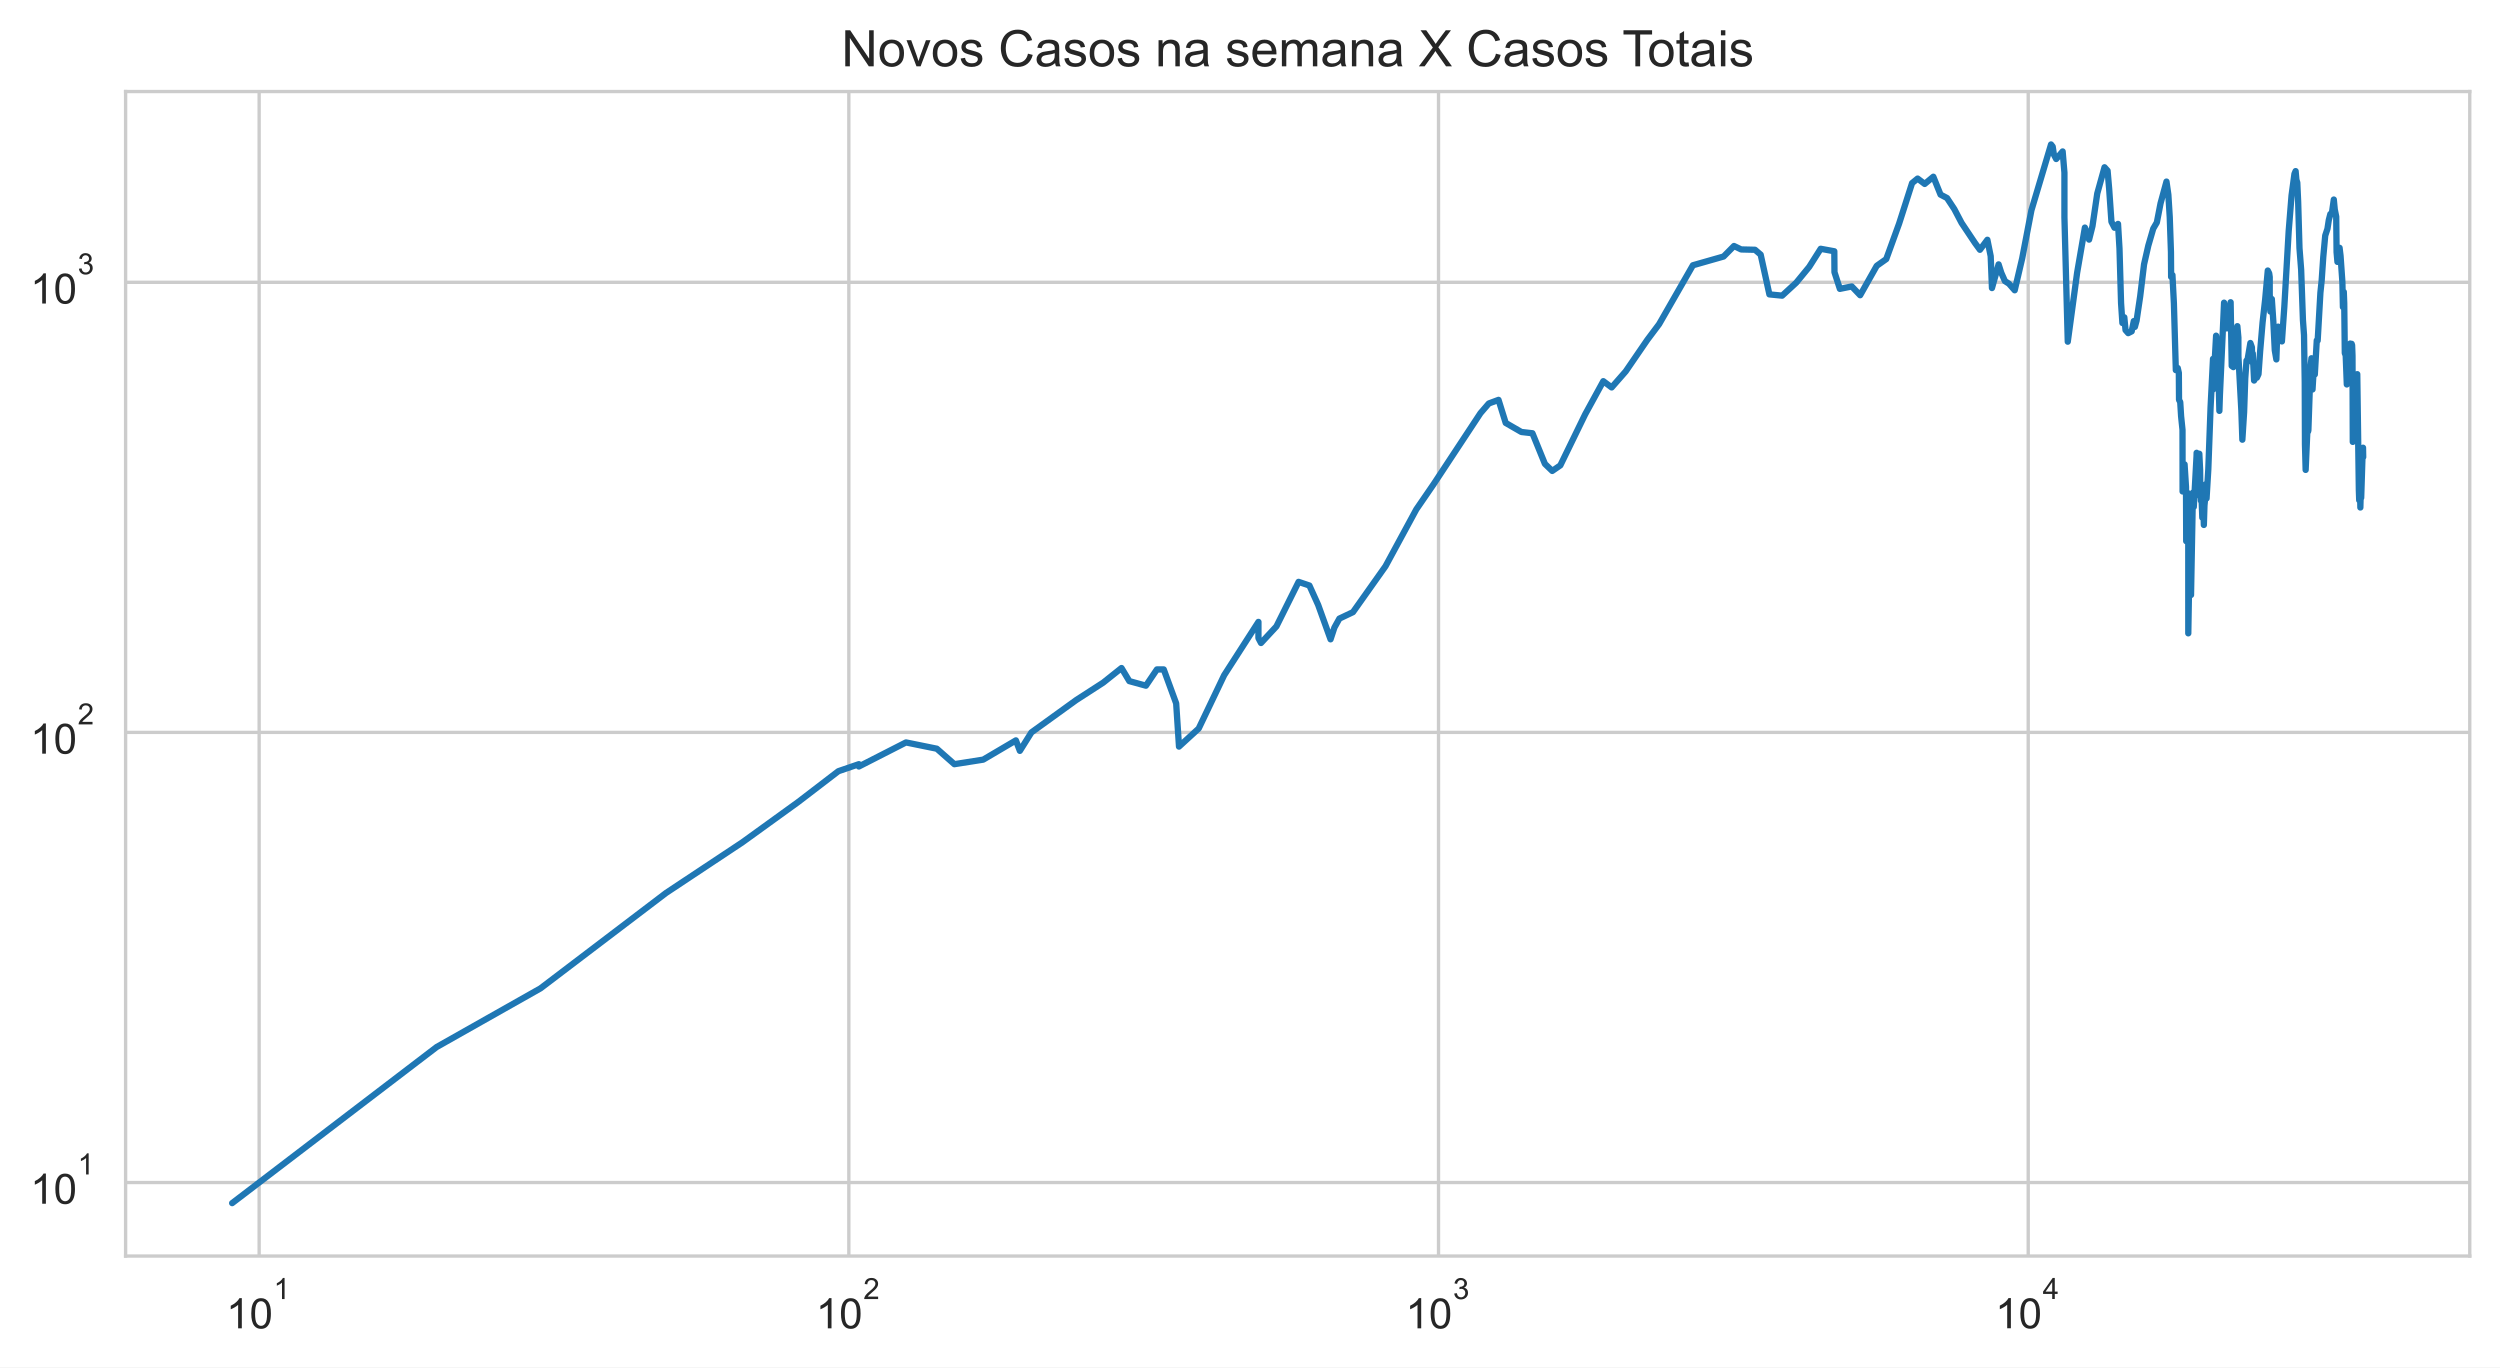
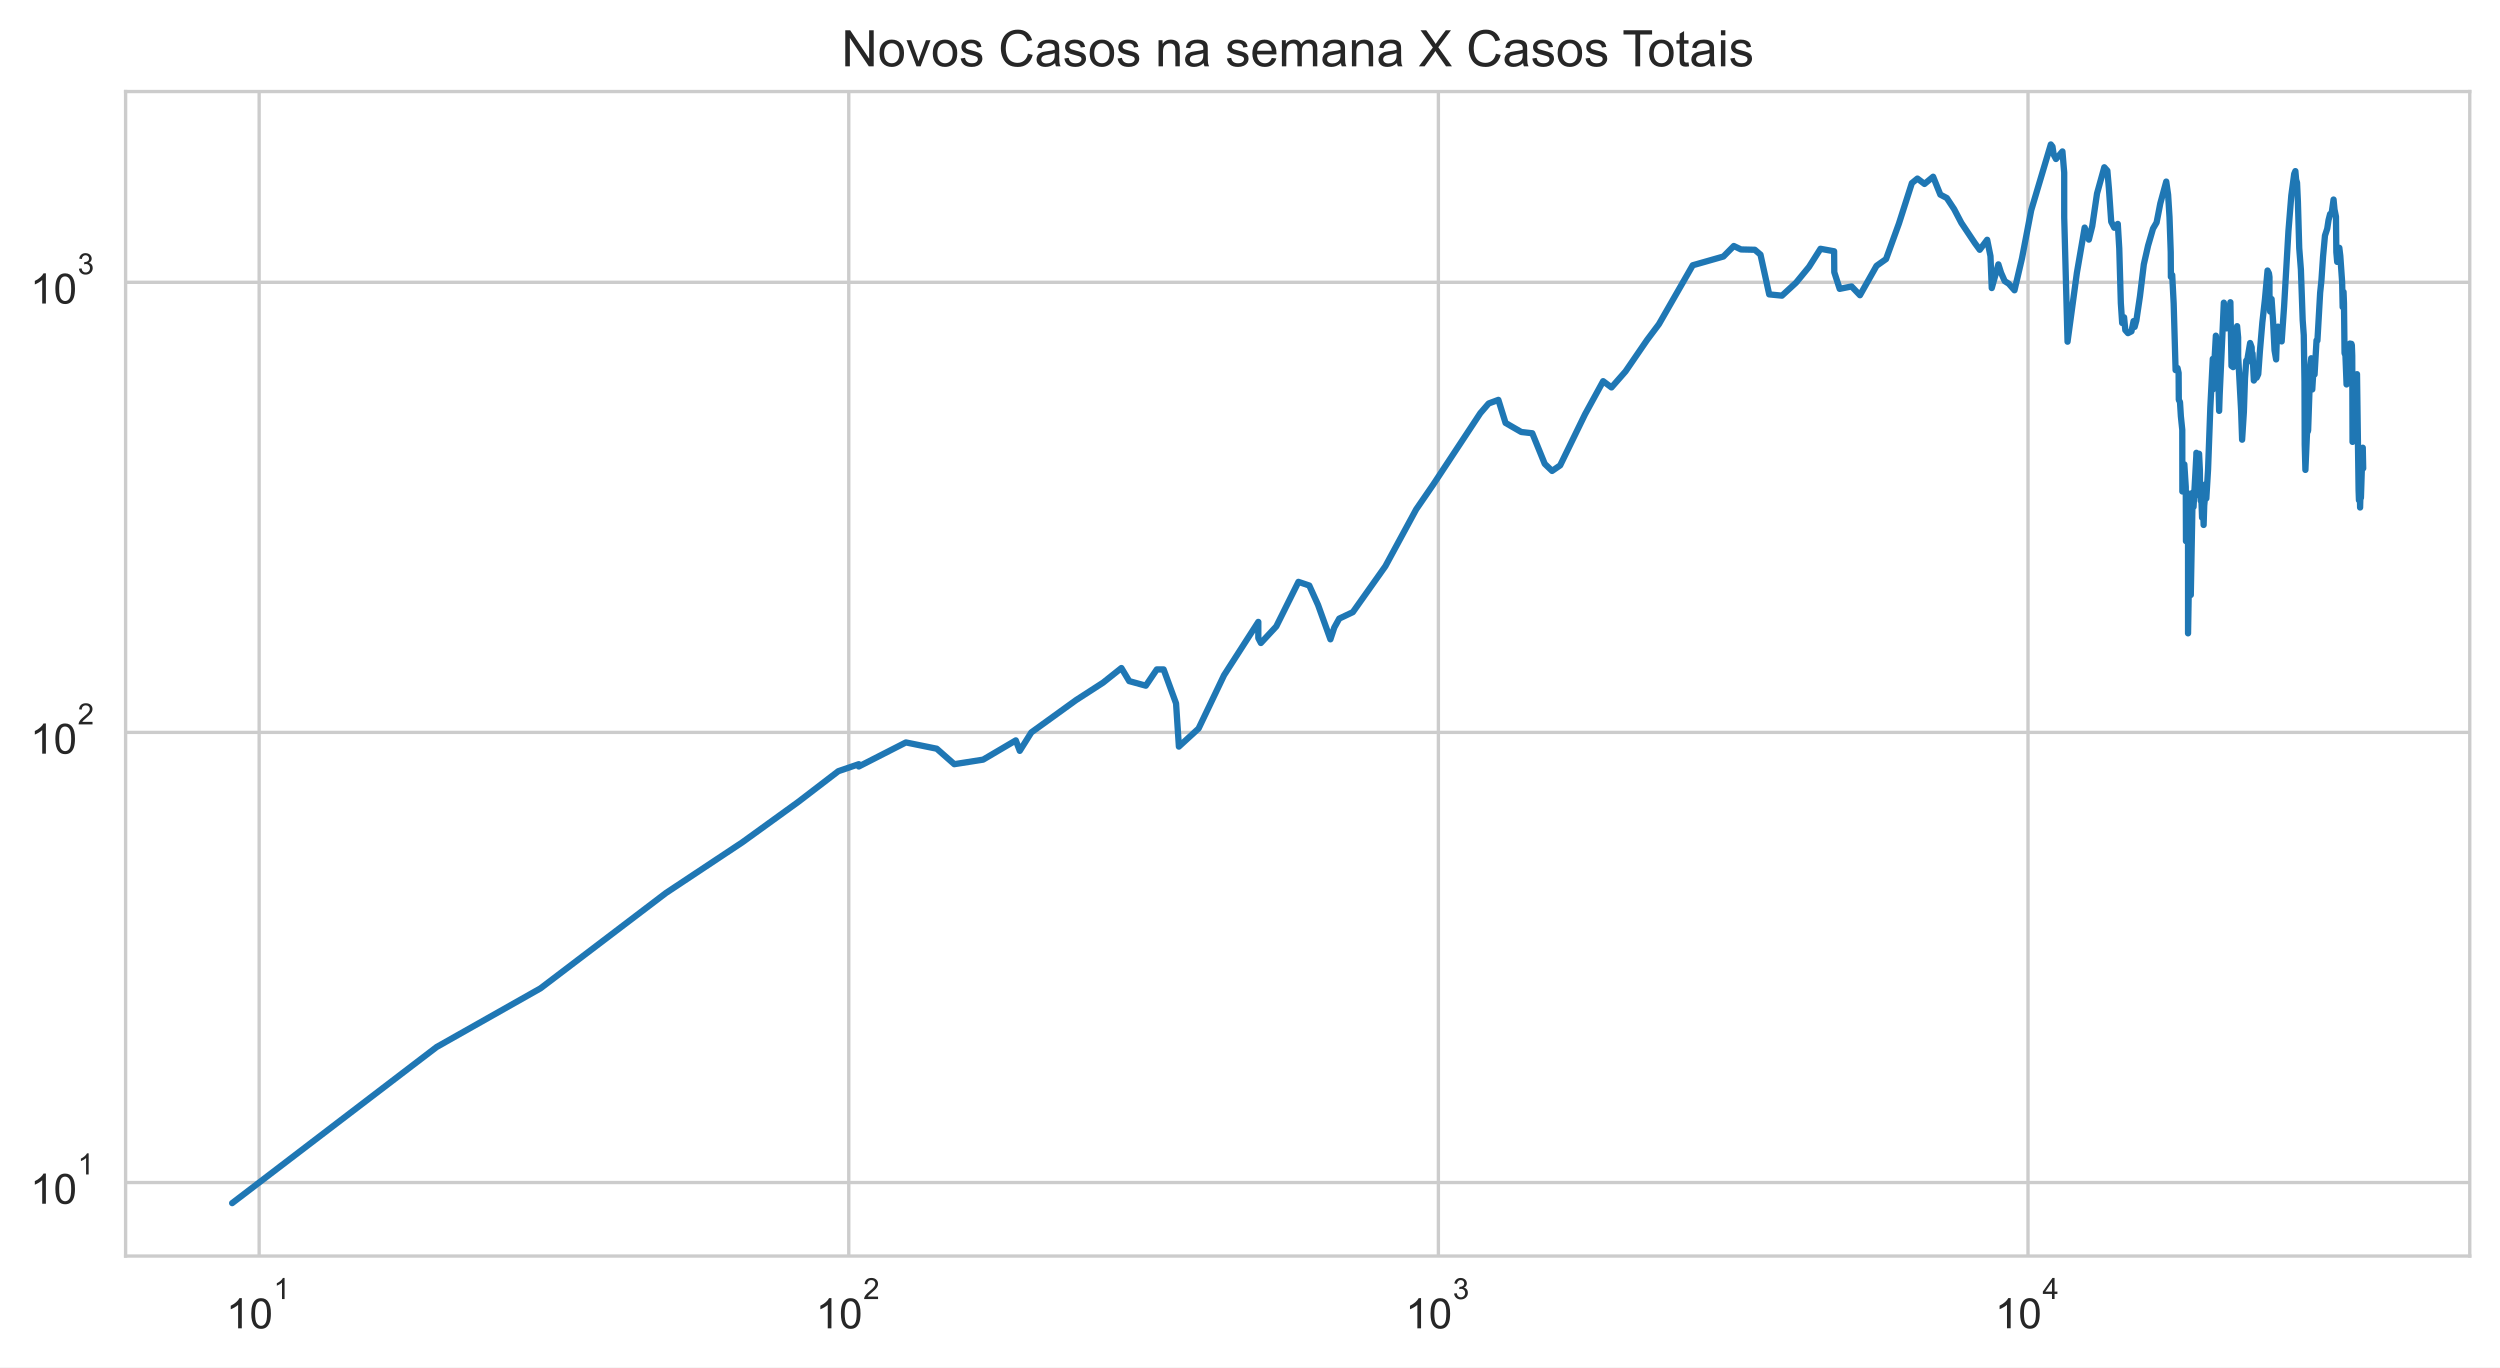
<svg xmlns="http://www.w3.org/2000/svg" xmlns:xlink="http://www.w3.org/1999/xlink" height="325.489pt" version="1.1" viewBox="0 0 595.1 325.489" width="595.1pt">
  <defs>
    <style type="text/css">*{stroke-linecap:butt;stroke-linejoin:round;}</style>
  </defs>
  <g id="figure_1">
    <g id="patch_1">
      <path d="M 0 325.489  L 595.1 325.489  L 595.1 0  L 0 0  z " style="fill:#ffffff;" />
    </g>
    <g id="axes_1">
      <g id="patch_2">
        <path d="M 29.9 298.989  L 587.9 298.989  L 587.9 21.789  L 29.9 21.789  z " style="fill:#ffffff;" />
      </g>
      <g id="matplotlib.axis_1">
        <g id="xtick_1">
          <g id="line2d_1">
-             <path clip-path="url(#paba0703acf)" d="M 61.687 298.989  L 61.687 21.789  " style="fill:none;stroke:#cccccc;stroke-linecap:round;stroke-width:0.8;" />
+             <path clip-path="url(#pf7340a1456)" d="M 61.686 298.989  L 61.686 21.789  " style="fill:none;stroke:#cccccc;stroke-linecap:round;stroke-width:0.8;" />
          </g>
          <g id="text_1">
-             <g style="fill:#262626;" transform="translate(53.83661 316.3019)scale(0.1 -0.1)">
+             <g style="fill:#262626;" transform="translate(53.83584 316.3019)scale(0.1 -0.1)">
              <defs>
                <path d="M 37.25 0  L 28.469 0  L 28.469 56  Q 25.297 52.984 20.141 49.953  Q 14.984 46.922 10.891 45.406  L 10.891 53.906  Q 18.266 57.375 23.781 62.297  Q 29.297 67.234 31.594 71.875  L 37.25 71.875  z " id="ArialMT-49" />
                <path d="M 4.156 35.297  Q 4.156 48 6.766 55.734  Q 9.375 63.484 14.516 67.672  Q 19.672 71.875 27.484 71.875  Q 33.25 71.875 37.594 69.547  Q 41.938 67.234 44.766 62.859  Q 47.609 58.5 49.219 52.219  Q 50.828 45.953 50.828 35.297  Q 50.828 22.703 48.234 14.969  Q 45.656 7.234 40.5 3  Q 35.359 -1.219 27.484 -1.219  Q 17.141 -1.219 11.234 6.203  Q 4.156 15.141 4.156 35.297  z M 13.188 35.297  Q 13.188 17.672 17.312 11.828  Q 21.438 6 27.484 6  Q 33.547 6 37.672 11.859  Q 41.797 17.719 41.797 35.297  Q 41.797 52.984 37.672 58.781  Q 33.547 64.594 27.391 64.594  Q 21.344 64.594 17.719 59.469  Q 13.188 52.938 13.188 35.297  z " id="ArialMT-48" />
              </defs>
              <use transform="translate(0 0.99375)" xlink:href="#ArialMT-49" />
              <use transform="translate(55.61523 0.99375)" xlink:href="#ArialMT-48" />
              <use transform="translate(112.9728 70.6875)scale(0.7)" xlink:href="#ArialMT-49" />
            </g>
          </g>
        </g>
        <g id="xtick_2">
          <g id="line2d_2">
-             <path clip-path="url(#paba0703acf)" d="M 202.056 298.989  L 202.056 21.789  " style="fill:none;stroke:#cccccc;stroke-linecap:round;stroke-width:0.8;" />
+             <path clip-path="url(#pf7340a1456)" d="M 202.039 298.989  L 202.039 21.789  " style="fill:none;stroke:#cccccc;stroke-linecap:round;stroke-width:0.8;" />
          </g>
          <g id="text_2">
-             <g style="fill:#262626;" transform="translate(194.2064 316.3019)scale(0.1 -0.1)">
+             <g style="fill:#262626;" transform="translate(194.1888 316.3019)scale(0.1 -0.1)">
              <defs>
                <path d="M 50.344 8.453  L 50.344 0  L 3.031 0  Q 2.938 3.172 4.047 6.109  Q 5.859 10.938 9.828 15.625  Q 13.812 20.312 21.344 26.469  Q 33.016 36.031 37.109 41.625  Q 41.219 47.219 41.219 52.203  Q 41.219 57.422 37.469 61  Q 33.734 64.594 27.734 64.594  Q 21.391 64.594 17.578 60.781  Q 13.766 56.984 13.719 50.25  L 4.688 51.172  Q 5.609 61.281 11.656 66.578  Q 17.719 71.875 27.938 71.875  Q 38.234 71.875 44.234 66.156  Q 50.25 60.453 50.25 52  Q 50.25 47.703 48.484 43.547  Q 46.734 39.406 42.656 34.812  Q 38.578 30.219 29.109 22.219  Q 21.188 15.578 18.938 13.203  Q 16.703 10.844 15.234 8.453  z " id="ArialMT-50" />
              </defs>
              <use transform="translate(0 0.99375)" xlink:href="#ArialMT-49" />
              <use transform="translate(55.61523 0.99375)" xlink:href="#ArialMT-48" />
              <use transform="translate(112.9728 70.6875)scale(0.7)" xlink:href="#ArialMT-50" />
            </g>
          </g>
        </g>
        <g id="xtick_3">
          <g id="line2d_3">
-             <path clip-path="url(#paba0703acf)" d="M 342.426 298.989  L 342.426 21.789  " style="fill:none;stroke:#cccccc;stroke-linecap:round;stroke-width:0.8;" />
+             <path clip-path="url(#pf7340a1456)" d="M 342.392 298.989  L 342.392 21.789  " style="fill:none;stroke:#cccccc;stroke-linecap:round;stroke-width:0.8;" />
          </g>
          <g id="text_3">
-             <g style="fill:#262626;" transform="translate(334.5763 316.3019)scale(0.1 -0.1)">
+             <g style="fill:#262626;" transform="translate(334.5418 316.3019)scale(0.1 -0.1)">
              <defs>
                <path d="M 4.203 18.891  L 12.984 20.062  Q 14.5 12.594 18.141 9.297  Q 21.781 6 27 6  Q 33.203 6 37.469 10.297  Q 41.75 14.594 41.75 20.953  Q 41.75 27 37.797 30.922  Q 33.844 34.859 27.734 34.859  Q 25.25 34.859 21.531 33.891  L 22.516 41.609  Q 23.391 41.5 23.922 41.5  Q 29.547 41.5 34.031 44.422  Q 38.531 47.359 38.531 53.469  Q 38.531 58.297 35.25 61.469  Q 31.984 64.656 26.812 64.656  Q 21.688 64.656 18.266 61.422  Q 14.844 58.203 13.875 51.766  L 5.078 53.328  Q 6.688 62.156 12.391 67.016  Q 18.109 71.875 26.609 71.875  Q 32.469 71.875 37.391 69.359  Q 42.328 66.844 44.938 62.5  Q 47.562 58.156 47.562 53.266  Q 47.562 48.641 45.062 44.828  Q 42.578 41.016 37.703 38.766  Q 44.047 37.312 47.562 32.688  Q 51.078 28.078 51.078 21.141  Q 51.078 11.766 44.234 5.25  Q 37.406 -1.266 26.953 -1.266  Q 17.531 -1.266 11.297 4.344  Q 5.078 9.969 4.203 18.891  z " id="ArialMT-51" />
              </defs>
              <use transform="translate(0 0.99375)" xlink:href="#ArialMT-49" />
              <use transform="translate(55.61523 0.99375)" xlink:href="#ArialMT-48" />
              <use transform="translate(112.9728 70.6875)scale(0.7)" xlink:href="#ArialMT-51" />
            </g>
          </g>
        </g>
        <g id="xtick_4">
          <g id="line2d_4">
-             <path clip-path="url(#paba0703acf)" d="M 482.796 298.989  L 482.796 21.789  " style="fill:none;stroke:#cccccc;stroke-linecap:round;stroke-width:0.8;" />
+             <path clip-path="url(#pf7340a1456)" d="M 482.745 298.989  L 482.745 21.789  " style="fill:none;stroke:#cccccc;stroke-linecap:round;stroke-width:0.8;" />
          </g>
          <g id="text_4">
-             <g style="fill:#262626;" transform="translate(474.9461 316.2019)scale(0.1 -0.1)">
+             <g style="fill:#262626;" transform="translate(474.8947 316.2019)scale(0.1 -0.1)">
              <defs>
                <path d="M 32.328 0  L 32.328 17.141  L 1.266 17.141  L 1.266 25.203  L 33.938 71.578  L 41.109 71.578  L 41.109 25.203  L 50.781 25.203  L 50.781 17.141  L 41.109 17.141  L 41.109 0  z M 32.328 25.203  L 32.328 57.469  L 9.906 25.203  z " id="ArialMT-52" />
              </defs>
              <use transform="translate(0 0.201563)" xlink:href="#ArialMT-49" />
              <use transform="translate(55.61523 0.201563)" xlink:href="#ArialMT-48" />
              <use transform="translate(112.9728 69.89531)scale(0.7)" xlink:href="#ArialMT-52" />
            </g>
          </g>
        </g>
        <g id="xtick_5" />
        <g id="xtick_6" />
        <g id="xtick_7" />
        <g id="xtick_8" />
        <g id="xtick_9" />
        <g id="xtick_10" />
        <g id="xtick_11" />
        <g id="xtick_12" />
        <g id="xtick_13" />
        <g id="xtick_14" />
        <g id="xtick_15" />
        <g id="xtick_16" />
        <g id="xtick_17" />
        <g id="xtick_18" />
        <g id="xtick_19" />
        <g id="xtick_20" />
        <g id="xtick_21" />
        <g id="xtick_22" />
        <g id="xtick_23" />
        <g id="xtick_24" />
        <g id="xtick_25" />
        <g id="xtick_26" />
        <g id="xtick_27" />
        <g id="xtick_28" />
        <g id="xtick_29" />
        <g id="xtick_30" />
        <g id="xtick_31" />
        <g id="xtick_32" />
        <g id="xtick_33" />
        <g id="xtick_34" />
        <g id="xtick_35" />
        <g id="xtick_36" />
      </g>
      <g id="matplotlib.axis_2">
        <g id="ytick_1">
          <g id="line2d_5">
-             <path clip-path="url(#paba0703acf)" d="M 29.9 281.487  L 587.9 281.487  " style="fill:none;stroke:#cccccc;stroke-linecap:round;stroke-width:0.8;" />
+             <path clip-path="url(#pf7340a1456)" d="M 29.9 281.487  L 587.9 281.487  " style="fill:none;stroke:#cccccc;stroke-linecap:round;stroke-width:0.8;" />
          </g>
          <g id="text_5">
            <g style="fill:#262626;" transform="translate(7.2 286.643)scale(0.1 -0.1)">
              <use transform="translate(0 0.99375)" xlink:href="#ArialMT-49" />
              <use transform="translate(55.61523 0.99375)" xlink:href="#ArialMT-48" />
              <use transform="translate(112.9728 70.6875)scale(0.7)" xlink:href="#ArialMT-49" />
            </g>
          </g>
        </g>
        <g id="ytick_2">
          <g id="line2d_6">
-             <path clip-path="url(#paba0703acf)" d="M 29.9 174.342  L 587.9 174.342  " style="fill:none;stroke:#cccccc;stroke-linecap:round;stroke-width:0.8;" />
+             <path clip-path="url(#pf7340a1456)" d="M 29.9 174.342  L 587.9 174.342  " style="fill:none;stroke:#cccccc;stroke-linecap:round;stroke-width:0.8;" />
          </g>
          <g id="text_6">
            <g style="fill:#262626;" transform="translate(7.2 179.4987)scale(0.1 -0.1)">
              <use transform="translate(0 0.99375)" xlink:href="#ArialMT-49" />
              <use transform="translate(55.61523 0.99375)" xlink:href="#ArialMT-48" />
              <use transform="translate(112.9728 70.6875)scale(0.7)" xlink:href="#ArialMT-50" />
            </g>
          </g>
        </g>
        <g id="ytick_3">
          <g id="line2d_7">
-             <path clip-path="url(#paba0703acf)" d="M 29.9 67.198  L 587.9 67.198  " style="fill:none;stroke:#cccccc;stroke-linecap:round;stroke-width:0.8;" />
+             <path clip-path="url(#pf7340a1456)" d="M 29.9 67.198  L 587.9 67.198  " style="fill:none;stroke:#cccccc;stroke-linecap:round;stroke-width:0.8;" />
          </g>
          <g id="text_7">
            <g style="fill:#262626;" transform="translate(7.2 72.35434)scale(0.1 -0.1)">
              <use transform="translate(0 0.99375)" xlink:href="#ArialMT-49" />
              <use transform="translate(55.61523 0.99375)" xlink:href="#ArialMT-48" />
              <use transform="translate(112.9728 70.6875)scale(0.7)" xlink:href="#ArialMT-51" />
            </g>
          </g>
        </g>
        <g id="ytick_4" />
        <g id="ytick_5" />
        <g id="ytick_6" />
        <g id="ytick_7" />
        <g id="ytick_8" />
        <g id="ytick_9" />
        <g id="ytick_10" />
        <g id="ytick_11" />
        <g id="ytick_12" />
        <g id="ytick_13" />
        <g id="ytick_14" />
        <g id="ytick_15" />
        <g id="ytick_16" />
        <g id="ytick_17" />
        <g id="ytick_18" />
        <g id="ytick_19" />
        <g id="ytick_20" />
        <g id="ytick_21" />
        <g id="ytick_22" />
        <g id="ytick_23" />
      </g>
      <g id="line2d_8">
-         <path clip-path="url(#paba0703acf)" d="M 55.264 286.389  L 103.942 249.233  L 128.66 235.269  L 158.569 212.544  L 176.726 200.499  L 189.959 190.939  L 199.568 183.577  L 204.447 181.905  L 204.447 182.455  L 215.66 176.729  L 223.002 178.222  L 227.179 181.905  L 234.045 180.823  L 241.823 176.242  L 242.769 178.731  L 245.519 174.342  L 256.184 166.641  L 262.607 162.493  L 266.963 159.019  L 268.826 162.134  L 272.773 163.22  L 275.392 159.355  L 277.018 159.355  L 279.975 167.436  L 280.65 177.719  L 285.336 173.421  L 291.4 160.724  L 299.558 148.037  L 299.558 151.894  L 300.171 153.057  L 303.838 149.107  L 309.114 138.508  L 311.69 139.377  L 313.774 143.988  L 316.725 152.182  L 317.647 149.378  L 318.826 147.251  L 322.06 145.716  L 329.806 134.783  L 337.144 121.248  L 341.257 115.258  L 352.413 98.348  L 354.398 96.043  L 356.708 95.186  L 358.42 100.678  L 362.149 102.829  L 364.782 103.13  L 367.751 110.42  L 369.496 112.1  L 371.421 110.775  L 377.337 98.622  L 381.651 90.736  L 383.637 92.226  L 386.985 88.403  L 392.132 80.896  L 394.927 77.176  L 402.977 63.145  L 410.287 61.06  L 412.76 58.559  L 414.467 59.378  L 417.761 59.457  L 419.11 60.614  L 421.188 70.077  L 424.226 70.375  L 427.574 67.291  L 430.662 63.531  L 433.395 59.221  L 436.639 59.813  L 436.678 64.795  L 437.963 68.76  L 440.796 68.186  L 442.791 70.276  L 446.738 63.274  L 448.997 61.676  L 452.06 53.234  L 455.15 43.587  L 456.469 42.507  L 458.154 43.783  L 460.211 42.071  L 461.926 46.327  L 463.469 47.137  L 465.21 49.78  L 466.934 53.062  L 470.146 57.869  L 471.305 59.457  L 473.075 57.076  L 473.863 60.979  L 474.166 68.567  L 475.747 62.933  L 476.38 64.928  L 477.261 66.92  L 478.208 67.525  L 479.579 69.098  L 481.359 61.511  L 483.553 50.069  L 488.228 34.389  L 488.623 34.898  L 488.905 36.796  L 489.454 37.848  L 490.992 36.051  L 491.417 41.105  L 491.417 51.741  L 492.211 81.335  L 494.437 64.928  L 496.287 54.174  L 497.285 57.039  L 498.092 53.823  L 499.23 46.061  L 500.96 39.821  L 501.689 40.629  L 502.063 44.951  L 502.607 52.788  L 503.33 54.209  L 504.173 53.303  L 504.524 59.182  L 504.898 72.152  L 505.216 76.889  L 505.67 75.533  L 505.962 78.581  L 506.597 79.3  L 507.425 78.879  L 507.927 76.432  L 508.185 77.815  L 508.59 76.319  L 509.45 70.525  L 510.368 62.933  L 511.38 58.482  L 512.558 54.42  L 513.413 52.959  L 514.292 48.424  L 515.708 43.224  L 516.154 46.357  L 516.485 51.674  L 516.775 60.012  L 516.814 65.913  L 517.127 65.463  L 517.473 72.204  L 517.934 88.11  L 518.388 87.603  L 518.652 88.772  L 518.696 95.186  L 518.98 95.699  L 519.188 99.081  L 519.523 102.331  L 519.543 116.989  L 519.803 116.989  L 520.015 110.538  L 520.355 115.916  L 520.404 128.819  L 520.67 117.261  L 520.896 128.47  L 520.899 150.759  L 521.189 133.605  L 521.551 141.626  L 521.551 141.626  L 522.002 117.261  L 522.21 120.657  L 522.864 108.573  L 522.886 107.787  L 522.886 114.997  L 523.302 108.686  L 523.524 108.01  L 523.711 111.856  L 523.764 118.226  L 523.91 118.226  L 523.91 119.212  L 523.975 116.315  L 524.235 123.222  L 524.494 121.248  L 524.605 124.96  L 524.749 120.364  L 524.936 118.365  L 525.07 115.258  L 525.249 118.646  L 525.664 111.735  L 526.202 97.005  L 526.785 85.418  L 526.806 92.706  L 527.519 79.907  L 527.796 82.549  L 528.07 88.403  L 528.301 97.806  L 528.428 94.012  L 528.428 94.012  L 529.418 72.049  L 529.831 77.292  L 530.056 78.167  L 530.386 76.774  L 530.978 71.946  L 530.978 71.946  L 531.24 87.1  L 531.63 87.387  L 532.137 80.337  L 532.578 77.64  L 532.822 80.337  L 532.83 85.144  L 532.839 84.939  L 533.529 97.716  L 533.77 104.666  L 534.189 98.076  L 534.459 90.046  L 534.758 85.833  L 535.018 85.556  L 535.677 81.651  L 536.042 82.678  L 536.123 86.252  L 536.248 84.129  L 536.564 90.582  L 536.944 89.895  L 537.229 89.895  L 537.612 89.068  L 538.005 83.596  L 538.584 76.774  L 539.199 71.281  L 539.824 64.399  L 540.155 65.061  L 540.284 65.958  L 540.284 69.978  L 540.438 74.162  L 540.785 71.179  L 541.144 76.546  L 541.49 83.398  L 541.863 85.556  L 541.984 82.098  L 542.297 77.756  L 542.535 80.337  L 542.902 79.846  L 543.186 81.272  L 543.763 72.988  L 544.797 55.026  L 545.481 46.536  L 546.17 41.398  L 546.448 40.734  L 546.63 42.781  L 546.843 43.475  L 547.054 48.083  L 547.368 59.065  L 547.764 64.18  L 548.191 76.206  L 548.449 79.785  L 548.621 91.046  L 548.673 105.825  L 548.836 111.856  L 549.3 101.254  L 549.409 102.729  L 549.486 102.43  L 549.999 87.387  L 550.219 85.281  L 550.316 91.279  L 550.473 92.706  L 550.799 87.243  L 551.019 89.143  L 551.485 81.021  L 551.698 81.084  L 552.348 69.683  L 552.649 66.781  L 553.033 61.142  L 553.496 56.076  L 554.029 54.456  L 554.346 52.38  L 554.715 50.947  L 555.045 51.013  L 555.539 47.501  L 555.766 49.876  L 556.113 51.575  L 556.201 60.012  L 556.404 62.342  L 556.91 58.987  L 557.143 60.897  L 557.582 67.152  L 557.706 73.094  L 557.917 69.487  L 558.021 72.152  L 558.155 84.062  L 558.369 84.6  L 558.633 91.514  L 558.795 89.743  L 559.294 82.162  L 559.436 81.779  L 559.627 82.484  L 559.784 81.842  L 559.894 82.162  L 559.987 84.667  L 560.057 105.189  L 560.647 91.357  L 560.798 91.514  L 561.033 89.895  L 561.036 91.671  L 561.121 89.068  L 561.501 116.718  L 561.585 119.069  L 561.652 113.969  L 561.712 115.783  L 561.783 116.182  L 561.859 120.804  L 561.958 116.853  L 562.055 118.505  L 562.414 107.234  L 562.495 106.578  L 562.536 108.8  L 562.536 108.8  " style="fill:none;stroke:#1f77b4;stroke-linecap:round;stroke-width:1.5;" />
+         <path clip-path="url(#pf7340a1456)" d="M 55.264 286.389  L 103.936 249.233  L 128.651 235.269  L 158.557 212.544  L 176.711 200.499  L 189.942 190.939  L 199.551 183.577  L 204.429 181.905  L 204.429 182.455  L 215.64 176.729  L 222.982 178.222  L 227.159 181.905  L 234.023 180.823  L 241.801 176.242  L 242.746 178.731  L 245.496 174.342  L 256.16 166.641  L 262.582 162.493  L 266.938 159.019  L 268.801 162.134  L 272.747 163.22  L 275.365 159.355  L 276.991 159.355  L 279.948 167.436  L 280.623 177.719  L 285.308 173.421  L 291.372 160.724  L 299.529 148.037  L 299.529 151.894  L 300.141 153.057  L 303.808 149.107  L 309.083 138.508  L 311.66 139.377  L 313.743 143.988  L 316.694 152.182  L 317.616 149.378  L 318.794 147.251  L 322.028 145.716  L 329.773 134.783  L 337.11 121.248  L 341.222 115.258  L 352.377 98.348  L 354.363 96.043  L 356.672 95.186  L 358.384 100.678  L 362.112 102.829  L 364.745 103.13  L 367.713 110.42  L 369.458 112.1  L 371.383 110.775  L 377.299 98.622  L 381.612 90.736  L 383.597 92.226  L 386.945 88.403  L 392.092 80.896  L 394.886 77.176  L 402.935 63.145  L 410.245 61.06  L 412.717 58.559  L 414.423 59.378  L 417.717 59.457  L 419.066 60.614  L 421.144 70.077  L 424.182 70.375  L 427.529 67.291  L 430.617 63.531  L 433.35 59.221  L 436.593 59.813  L 436.632 64.795  L 437.917 68.76  L 440.75 68.186  L 442.744 70.276  L 446.691 63.274  L 448.95 61.676  L 452.013 53.234  L 455.102 43.587  L 456.421 42.507  L 458.106 43.783  L 460.162 42.071  L 461.877 46.327  L 463.42 47.137  L 465.16 49.78  L 466.885 53.062  L 470.096 57.869  L 471.255 59.457  L 473.025 57.076  L 473.813 60.979  L 474.116 68.567  L 475.696 62.933  L 476.329 64.928  L 477.21 66.92  L 478.157 67.525  L 479.528 69.098  L 481.308 61.511  L 483.502 50.069  L 488.176 34.389  L 488.571 34.898  L 488.853 36.796  L 489.402 37.848  L 490.94 36.051  L 491.364 41.105  L 491.364 51.741  L 492.158 81.335  L 494.384 64.928  L 496.234 54.174  L 497.232 57.039  L 498.039 53.823  L 499.176 46.061  L 500.906 39.821  L 501.635 40.629  L 502.009 44.951  L 502.554 52.788  L 503.276 54.209  L 504.119 53.303  L 504.47 59.182  L 504.844 72.152  L 505.162 76.889  L 505.616 75.533  L 505.908 78.581  L 506.543 79.3  L 507.37 78.879  L 507.873 76.432  L 508.131 77.815  L 508.535 76.319  L 509.395 70.525  L 510.314 62.933  L 511.325 58.482  L 512.503 54.42  L 513.358 52.959  L 514.237 48.424  L 515.653 43.224  L 516.099 46.357  L 516.429 51.674  L 516.72 60.012  L 516.758 65.913  L 517.071 65.463  L 517.418 72.204  L 517.878 88.11  L 518.332 87.603  L 518.597 88.772  L 518.641 95.186  L 518.924 95.699  L 519.133 99.081  L 519.467 102.331  L 519.487 116.989  L 519.747 116.989  L 519.959 110.538  L 520.299 115.916  L 520.348 128.819  L 520.614 117.261  L 520.84 128.47  L 520.843 150.759  L 521.133 133.605  L 521.495 141.626  L 521.495 141.626  L 521.946 117.261  L 522.153 120.657  L 522.808 108.573  L 522.83 107.787  L 522.83 114.997  L 523.245 108.686  L 523.468 108.01  L 523.655 111.856  L 523.708 118.226  L 523.854 118.226  L 523.854 119.212  L 523.919 116.315  L 524.179 123.222  L 524.438 121.248  L 524.549 124.96  L 524.693 120.364  L 524.879 118.365  L 525.013 115.258  L 525.193 118.646  L 525.608 111.735  L 526.145 97.005  L 526.729 85.418  L 526.75 92.706  L 527.462 79.907  L 527.739 82.549  L 528.013 88.403  L 528.244 97.806  L 528.371 94.012  L 528.371 94.012  L 529.361 72.049  L 529.774 77.292  L 529.999 78.167  L 530.329 76.774  L 530.921 71.946  L 530.921 71.946  L 531.183 87.1  L 531.573 87.387  L 532.08 80.337  L 532.52 77.64  L 532.765 80.337  L 532.773 85.144  L 532.781 84.939  L 533.472 97.716  L 533.713 104.666  L 534.131 98.076  L 534.401 90.046  L 534.701 85.833  L 534.96 85.556  L 535.619 81.651  L 535.984 82.678  L 536.065 86.252  L 536.19 84.129  L 536.506 90.582  L 536.886 89.895  L 537.171 89.895  L 537.554 89.068  L 537.947 83.596  L 538.526 76.774  L 539.141 71.281  L 539.766 64.399  L 540.097 65.061  L 540.226 65.958  L 540.226 69.978  L 540.38 74.162  L 540.727 71.179  L 541.086 76.546  L 541.431 83.398  L 541.805 85.556  L 541.925 82.098  L 542.238 77.756  L 542.477 80.337  L 542.844 79.846  L 543.127 81.272  L 543.704 72.988  L 544.738 55.026  L 545.422 46.536  L 546.111 41.398  L 546.389 40.734  L 546.571 42.781  L 546.784 43.475  L 546.995 48.083  L 547.309 59.065  L 547.705 64.18  L 548.131 76.206  L 548.389 79.785  L 548.562 91.046  L 548.613 105.825  L 548.777 111.856  L 549.241 101.254  L 549.349 102.729  L 549.427 102.43  L 549.939 87.387  L 550.16 85.281  L 550.256 91.279  L 550.413 92.706  L 550.74 87.243  L 550.959 89.143  L 551.425 81.021  L 551.638 81.084  L 552.288 69.683  L 552.589 66.781  L 552.974 61.142  L 553.436 56.076  L 553.969 54.456  L 554.286 52.38  L 554.655 50.947  L 554.985 51.013  L 555.479 47.501  L 555.706 49.876  L 556.053 51.575  L 556.141 60.012  L 556.343 62.342  L 556.85 58.987  L 557.082 60.897  L 557.522 67.152  L 557.645 73.094  L 557.857 69.487  L 557.96 72.152  L 558.095 84.062  L 558.309 84.6  L 558.573 91.514  L 558.734 89.743  L 559.233 82.162  L 559.376 81.779  L 559.566 82.484  L 559.723 81.842  L 559.833 82.162  L 559.926 84.667  L 559.997 105.189  L 560.586 91.357  L 560.737 91.514  L 560.972 89.895  L 560.976 91.671  L 561.06 89.068  L 561.44 116.718  L 561.524 119.069  L 561.591 113.969  L 561.651 115.783  L 561.723 116.182  L 561.798 120.804  L 561.898 116.853  L 561.994 118.505  L 562.353 107.234  L 562.434 106.578  L 562.536 111.493  L 562.536 111.493  " style="fill:none;stroke:#1f77b4;stroke-linecap:round;stroke-width:1.5;" />
      </g>
      <g id="patch_3">
        <path d="M 29.9 298.989  L 29.9 21.789  " style="fill:none;stroke:#cccccc;stroke-linecap:square;stroke-linejoin:miter;stroke-width:0.8;" />
      </g>
      <g id="patch_4">
        <path d="M 587.9 298.989  L 587.9 21.789  " style="fill:none;stroke:#cccccc;stroke-linecap:square;stroke-linejoin:miter;stroke-width:0.8;" />
      </g>
      <g id="patch_5">
        <path d="M 29.9 298.989  L 587.9 298.989  " style="fill:none;stroke:#cccccc;stroke-linecap:square;stroke-linejoin:miter;stroke-width:0.8;" />
      </g>
      <g id="patch_6">
        <path d="M 29.9 21.789  L 587.9 21.789  " style="fill:none;stroke:#cccccc;stroke-linecap:square;stroke-linejoin:miter;stroke-width:0.8;" />
      </g>
      <g id="text_8">
        <g style="fill:#262626;" transform="translate(200.2953 15.78937)scale(0.12 -0.12)">
          <defs>
            <path d="M 7.625 0  L 7.625 71.578  L 17.328 71.578  L 54.938 15.375  L 54.938 71.578  L 64.016 71.578  L 64.016 0  L 54.297 0  L 16.703 56.25  L 16.703 0  z " id="ArialMT-78" />
            <path d="M 3.328 25.922  Q 3.328 40.328 11.328 47.266  Q 18.016 53.031 27.641 53.031  Q 38.328 53.031 45.109 46.016  Q 51.906 39.016 51.906 26.656  Q 51.906 16.656 48.906 10.906  Q 45.906 5.172 40.156 2  Q 34.422 -1.172 27.641 -1.172  Q 16.75 -1.172 10.031 5.812  Q 3.328 12.797 3.328 25.922  z M 12.359 25.922  Q 12.359 15.969 16.703 11.016  Q 21.047 6.062 27.641 6.062  Q 34.188 6.062 38.531 11.031  Q 42.875 16.016 42.875 26.219  Q 42.875 35.844 38.5 40.797  Q 34.125 45.75 27.641 45.75  Q 21.047 45.75 16.703 40.812  Q 12.359 35.891 12.359 25.922  z " id="ArialMT-111" />
            <path d="M 21 0  L 1.266 51.859  L 10.547 51.859  L 21.688 20.797  Q 23.484 15.766 25 10.359  Q 26.172 14.453 28.266 20.219  L 39.797 51.859  L 48.828 51.859  L 29.203 0  z " id="ArialMT-118" />
            <path d="M 3.078 15.484  L 11.766 16.844  Q 12.5 11.625 15.844 8.844  Q 19.188 6.062 25.203 6.062  Q 31.25 6.062 34.172 8.516  Q 37.109 10.984 37.109 14.312  Q 37.109 17.281 34.516 19  Q 32.719 20.172 25.531 21.969  Q 15.875 24.422 12.141 26.203  Q 8.406 27.984 6.469 31.125  Q 4.547 34.281 4.547 38.094  Q 4.547 41.547 6.125 44.5  Q 7.719 47.469 10.453 49.422  Q 12.5 50.922 16.031 51.969  Q 19.578 53.031 23.641 53.031  Q 29.734 53.031 34.344 51.266  Q 38.969 49.516 41.156 46.5  Q 43.359 43.5 44.188 38.484  L 35.594 37.312  Q 35.016 41.312 32.203 43.547  Q 29.391 45.797 24.266 45.797  Q 18.219 45.797 15.625 43.797  Q 13.031 41.797 13.031 39.109  Q 13.031 37.406 14.109 36.031  Q 15.188 34.625 17.484 33.688  Q 18.797 33.203 25.25 31.453  Q 34.578 28.953 38.25 27.359  Q 41.938 25.781 44.031 22.75  Q 46.141 19.734 46.141 15.234  Q 46.141 10.844 43.578 6.953  Q 41.016 3.078 36.172 0.953  Q 31.344 -1.172 25.25 -1.172  Q 15.141 -1.172 9.844 3.031  Q 4.547 7.234 3.078 15.484  z " id="ArialMT-115" />
            <path id="ArialMT-32" />
            <path d="M 58.797 25.094  L 68.266 22.703  Q 65.281 11.031 57.547 4.906  Q 49.812 -1.219 38.625 -1.219  Q 27.047 -1.219 19.797 3.484  Q 12.547 8.203 8.766 17.141  Q 4.984 26.078 4.984 36.328  Q 4.984 47.516 9.25 55.828  Q 13.531 64.156 21.406 68.469  Q 29.297 72.797 38.766 72.797  Q 49.516 72.797 56.828 67.328  Q 64.156 61.859 67.047 51.953  L 57.719 49.75  Q 55.219 57.562 50.484 61.125  Q 45.75 64.703 38.578 64.703  Q 30.328 64.703 24.781 60.734  Q 19.234 56.781 16.984 50.109  Q 14.75 43.453 14.75 36.375  Q 14.75 27.25 17.406 20.438  Q 20.062 13.625 25.672 10.25  Q 31.297 6.891 37.844 6.891  Q 45.797 6.891 51.312 11.469  Q 56.844 16.062 58.797 25.094  z " id="ArialMT-67" />
            <path d="M 40.438 6.391  Q 35.547 2.25 31.031 0.531  Q 26.516 -1.172 21.344 -1.172  Q 12.797 -1.172 8.203 3  Q 3.609 7.172 3.609 13.672  Q 3.609 17.484 5.344 20.625  Q 7.078 23.781 9.891 25.688  Q 12.703 27.594 16.219 28.562  Q 18.797 29.25 24.031 29.891  Q 34.672 31.156 39.703 32.906  Q 39.75 34.719 39.75 35.203  Q 39.75 40.578 37.25 42.781  Q 33.891 45.75 27.25 45.75  Q 21.047 45.75 18.094 43.578  Q 15.141 41.406 13.719 35.891  L 5.125 37.062  Q 6.297 42.578 8.984 45.969  Q 11.672 49.359 16.75 51.188  Q 21.828 53.031 28.516 53.031  Q 35.156 53.031 39.297 51.469  Q 43.453 49.906 45.406 47.531  Q 47.359 45.172 48.141 41.547  Q 48.578 39.312 48.578 33.453  L 48.578 21.734  Q 48.578 9.469 49.141 6.219  Q 49.703 2.984 51.375 0  L 42.188 0  Q 40.828 2.734 40.438 6.391  z M 39.703 26.031  Q 34.906 24.078 25.344 22.703  Q 19.922 21.922 17.672 20.938  Q 15.438 19.969 14.203 18.094  Q 12.984 16.219 12.984 13.922  Q 12.984 10.406 15.641 8.062  Q 18.312 5.719 23.438 5.719  Q 28.516 5.719 32.469 7.938  Q 36.422 10.156 38.281 14.016  Q 39.703 17 39.703 22.797  z " id="ArialMT-97" />
            <path d="M 6.594 0  L 6.594 51.859  L 14.5 51.859  L 14.5 44.484  Q 20.219 53.031 31 53.031  Q 35.688 53.031 39.625 51.344  Q 43.562 49.656 45.516 46.922  Q 47.469 44.188 48.25 40.438  Q 48.734 37.984 48.734 31.891  L 48.734 0  L 39.938 0  L 39.938 31.547  Q 39.938 36.922 38.906 39.578  Q 37.891 42.234 35.281 43.812  Q 32.672 45.406 29.156 45.406  Q 23.531 45.406 19.453 41.844  Q 15.375 38.281 15.375 28.328  L 15.375 0  z " id="ArialMT-110" />
            <path d="M 42.094 16.703  L 51.172 15.578  Q 49.031 7.625 43.219 3.219  Q 37.406 -1.172 28.375 -1.172  Q 17 -1.172 10.328 5.828  Q 3.656 12.844 3.656 25.484  Q 3.656 38.578 10.391 45.797  Q 17.141 53.031 27.875 53.031  Q 38.281 53.031 44.875 45.953  Q 51.469 38.875 51.469 26.031  Q 51.469 25.25 51.422 23.688  L 12.75 23.688  Q 13.234 15.141 17.578 10.594  Q 21.922 6.062 28.422 6.062  Q 33.25 6.062 36.672 8.594  Q 40.094 11.141 42.094 16.703  z M 13.234 30.906  L 42.188 30.906  Q 41.609 37.453 38.875 40.719  Q 34.672 45.797 27.984 45.797  Q 21.922 45.797 17.797 41.75  Q 13.672 37.703 13.234 30.906  z " id="ArialMT-101" />
            <path d="M 6.594 0  L 6.594 51.859  L 14.453 51.859  L 14.453 44.578  Q 16.891 48.391 20.938 50.703  Q 25 53.031 30.172 53.031  Q 35.938 53.031 39.625 50.641  Q 43.312 48.25 44.828 43.953  Q 50.984 53.031 60.844 53.031  Q 68.562 53.031 72.703 48.75  Q 76.859 44.484 76.859 35.594  L 76.859 0  L 68.109 0  L 68.109 32.672  Q 68.109 37.938 67.25 40.25  Q 66.406 42.578 64.156 43.984  Q 61.922 45.406 58.891 45.406  Q 53.422 45.406 49.797 41.766  Q 46.188 38.141 46.188 30.125  L 46.188 0  L 37.406 0  L 37.406 33.688  Q 37.406 39.547 35.25 42.469  Q 33.109 45.406 28.219 45.406  Q 24.516 45.406 21.359 43.453  Q 18.219 41.5 16.797 37.734  Q 15.375 33.984 15.375 26.906  L 15.375 0  z " id="ArialMT-109" />
            <path d="M 0.438 0  L 28.125 37.312  L 3.719 71.578  L 14.984 71.578  L 27.984 53.219  Q 32.031 47.516 33.734 44.438  Q 36.141 48.344 39.406 52.594  L 53.812 71.578  L 64.109 71.578  L 38.969 37.844  L 66.062 0  L 54.344 0  L 36.328 25.531  Q 34.812 27.734 33.203 30.328  Q 30.812 26.422 29.781 24.953  L 11.812 0  z " id="ArialMT-88" />
            <path d="M 25.922 0  L 25.922 63.141  L 2.344 63.141  L 2.344 71.578  L 59.078 71.578  L 59.078 63.141  L 35.406 63.141  L 35.406 0  z " id="ArialMT-84" />
            <path d="M 25.781 7.859  L 27.047 0.094  Q 23.344 -0.688 20.406 -0.688  Q 15.625 -0.688 12.984 0.828  Q 10.359 2.344 9.281 4.812  Q 8.203 7.281 8.203 15.188  L 8.203 45.016  L 1.766 45.016  L 1.766 51.859  L 8.203 51.859  L 8.203 64.703  L 16.938 69.969  L 16.938 51.859  L 25.781 51.859  L 25.781 45.016  L 16.938 45.016  L 16.938 14.703  Q 16.938 10.938 17.406 9.859  Q 17.875 8.797 18.922 8.156  Q 19.969 7.516 21.922 7.516  Q 23.391 7.516 25.781 7.859  z " id="ArialMT-116" />
            <path d="M 6.641 61.469  L 6.641 71.578  L 15.438 71.578  L 15.438 61.469  z M 6.641 0  L 6.641 51.859  L 15.438 51.859  L 15.438 0  z " id="ArialMT-105" />
          </defs>
          <use xlink:href="#ArialMT-78" />
          <use x="72.217" xlink:href="#ArialMT-111" />
          <use x="127.832" xlink:href="#ArialMT-118" />
          <use x="177.832" xlink:href="#ArialMT-111" />
          <use x="233.447" xlink:href="#ArialMT-115" />
          <use x="283.447" xlink:href="#ArialMT-32" />
          <use x="311.23" xlink:href="#ArialMT-67" />
          <use x="383.447" xlink:href="#ArialMT-97" />
          <use x="439.062" xlink:href="#ArialMT-115" />
          <use x="489.062" xlink:href="#ArialMT-111" />
          <use x="544.678" xlink:href="#ArialMT-115" />
          <use x="594.678" xlink:href="#ArialMT-32" />
          <use x="622.461" xlink:href="#ArialMT-110" />
          <use x="678.076" xlink:href="#ArialMT-97" />
          <use x="733.691" xlink:href="#ArialMT-32" />
          <use x="761.475" xlink:href="#ArialMT-115" />
          <use x="811.475" xlink:href="#ArialMT-101" />
          <use x="867.09" xlink:href="#ArialMT-109" />
          <use x="950.391" xlink:href="#ArialMT-97" />
          <use x="1006.006" xlink:href="#ArialMT-110" />
          <use x="1061.621" xlink:href="#ArialMT-97" />
          <use x="1117.236" xlink:href="#ArialMT-32" />
          <use x="1145.02" xlink:href="#ArialMT-88" />
          <use x="1211.719" xlink:href="#ArialMT-32" />
          <use x="1239.502" xlink:href="#ArialMT-67" />
          <use x="1311.719" xlink:href="#ArialMT-97" />
          <use x="1367.334" xlink:href="#ArialMT-115" />
          <use x="1417.334" xlink:href="#ArialMT-111" />
          <use x="1472.949" xlink:href="#ArialMT-115" />
          <use x="1522.949" xlink:href="#ArialMT-32" />
          <use x="1548.982" xlink:href="#ArialMT-84" />
          <use x="1598.941" xlink:href="#ArialMT-111" />
          <use x="1654.557" xlink:href="#ArialMT-116" />
          <use x="1682.34" xlink:href="#ArialMT-97" />
          <use x="1737.955" xlink:href="#ArialMT-105" />
          <use x="1760.172" xlink:href="#ArialMT-115" />
        </g>
      </g>
    </g>
  </g>
  <defs>
-     <clipPath id="paba0703acf">
+     <clipPath id="pf7340a1456">
      <rect height="277.2" width="558" x="29.9" y="21.789" />
    </clipPath>
  </defs>
</svg>
